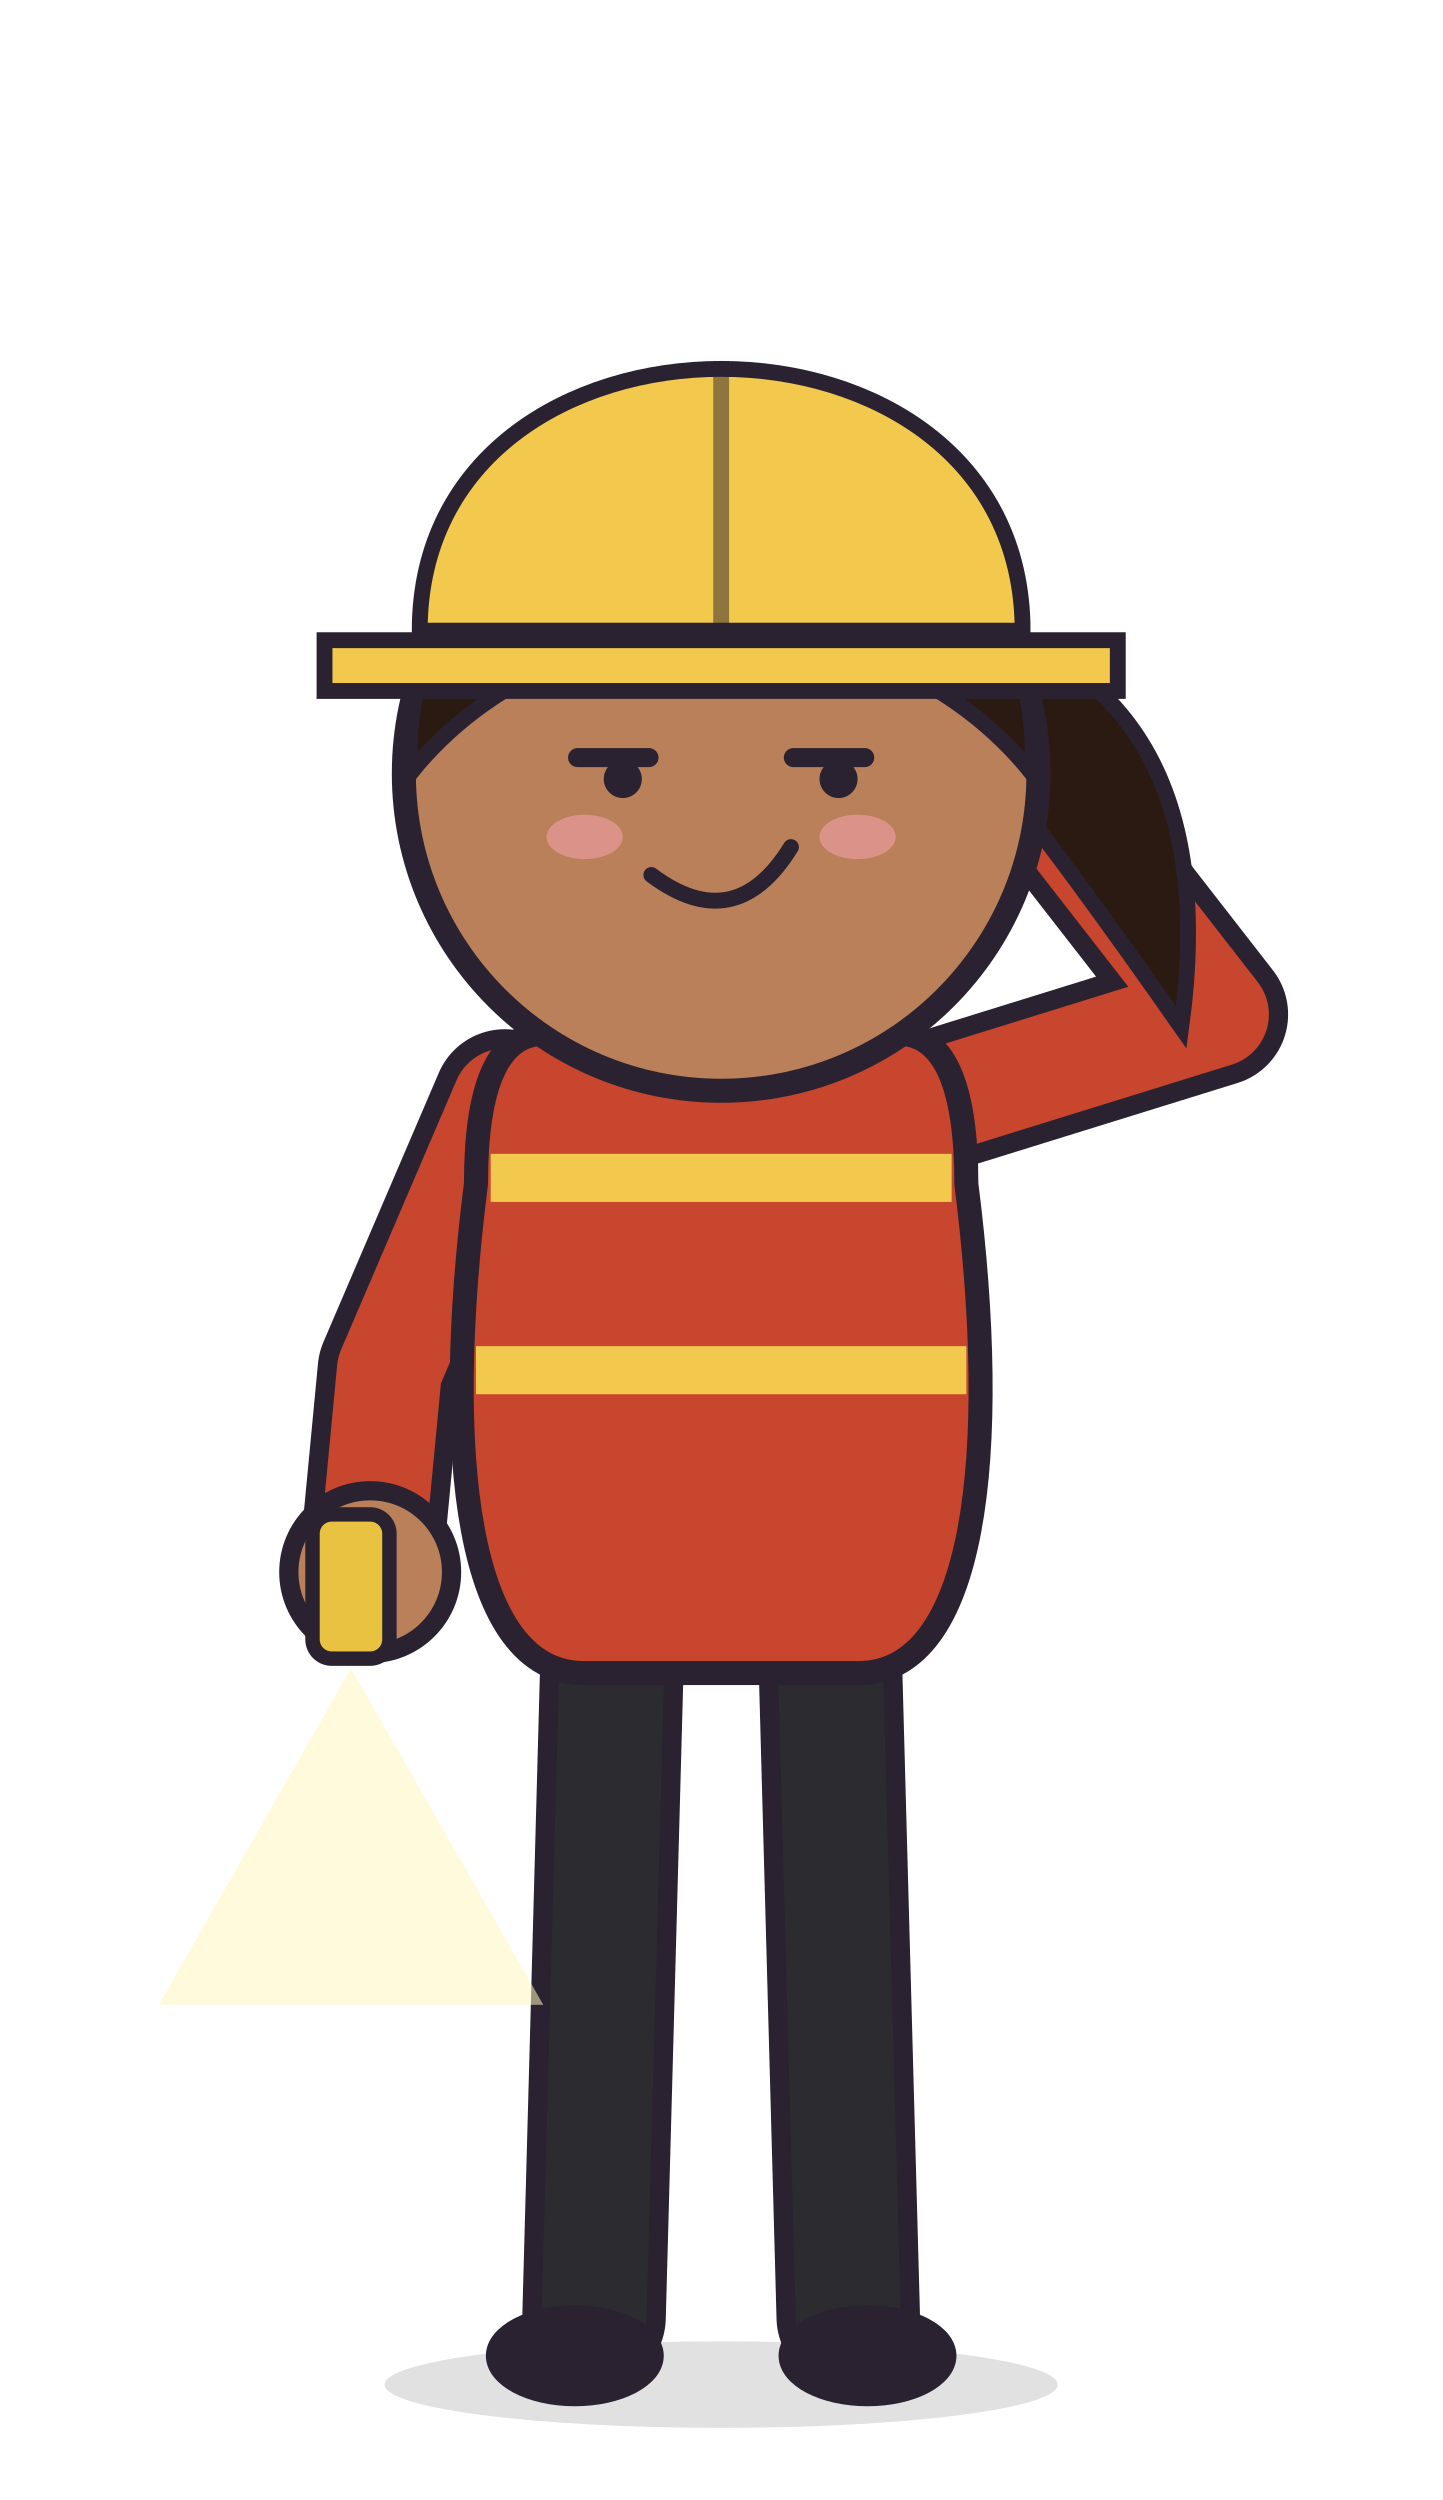
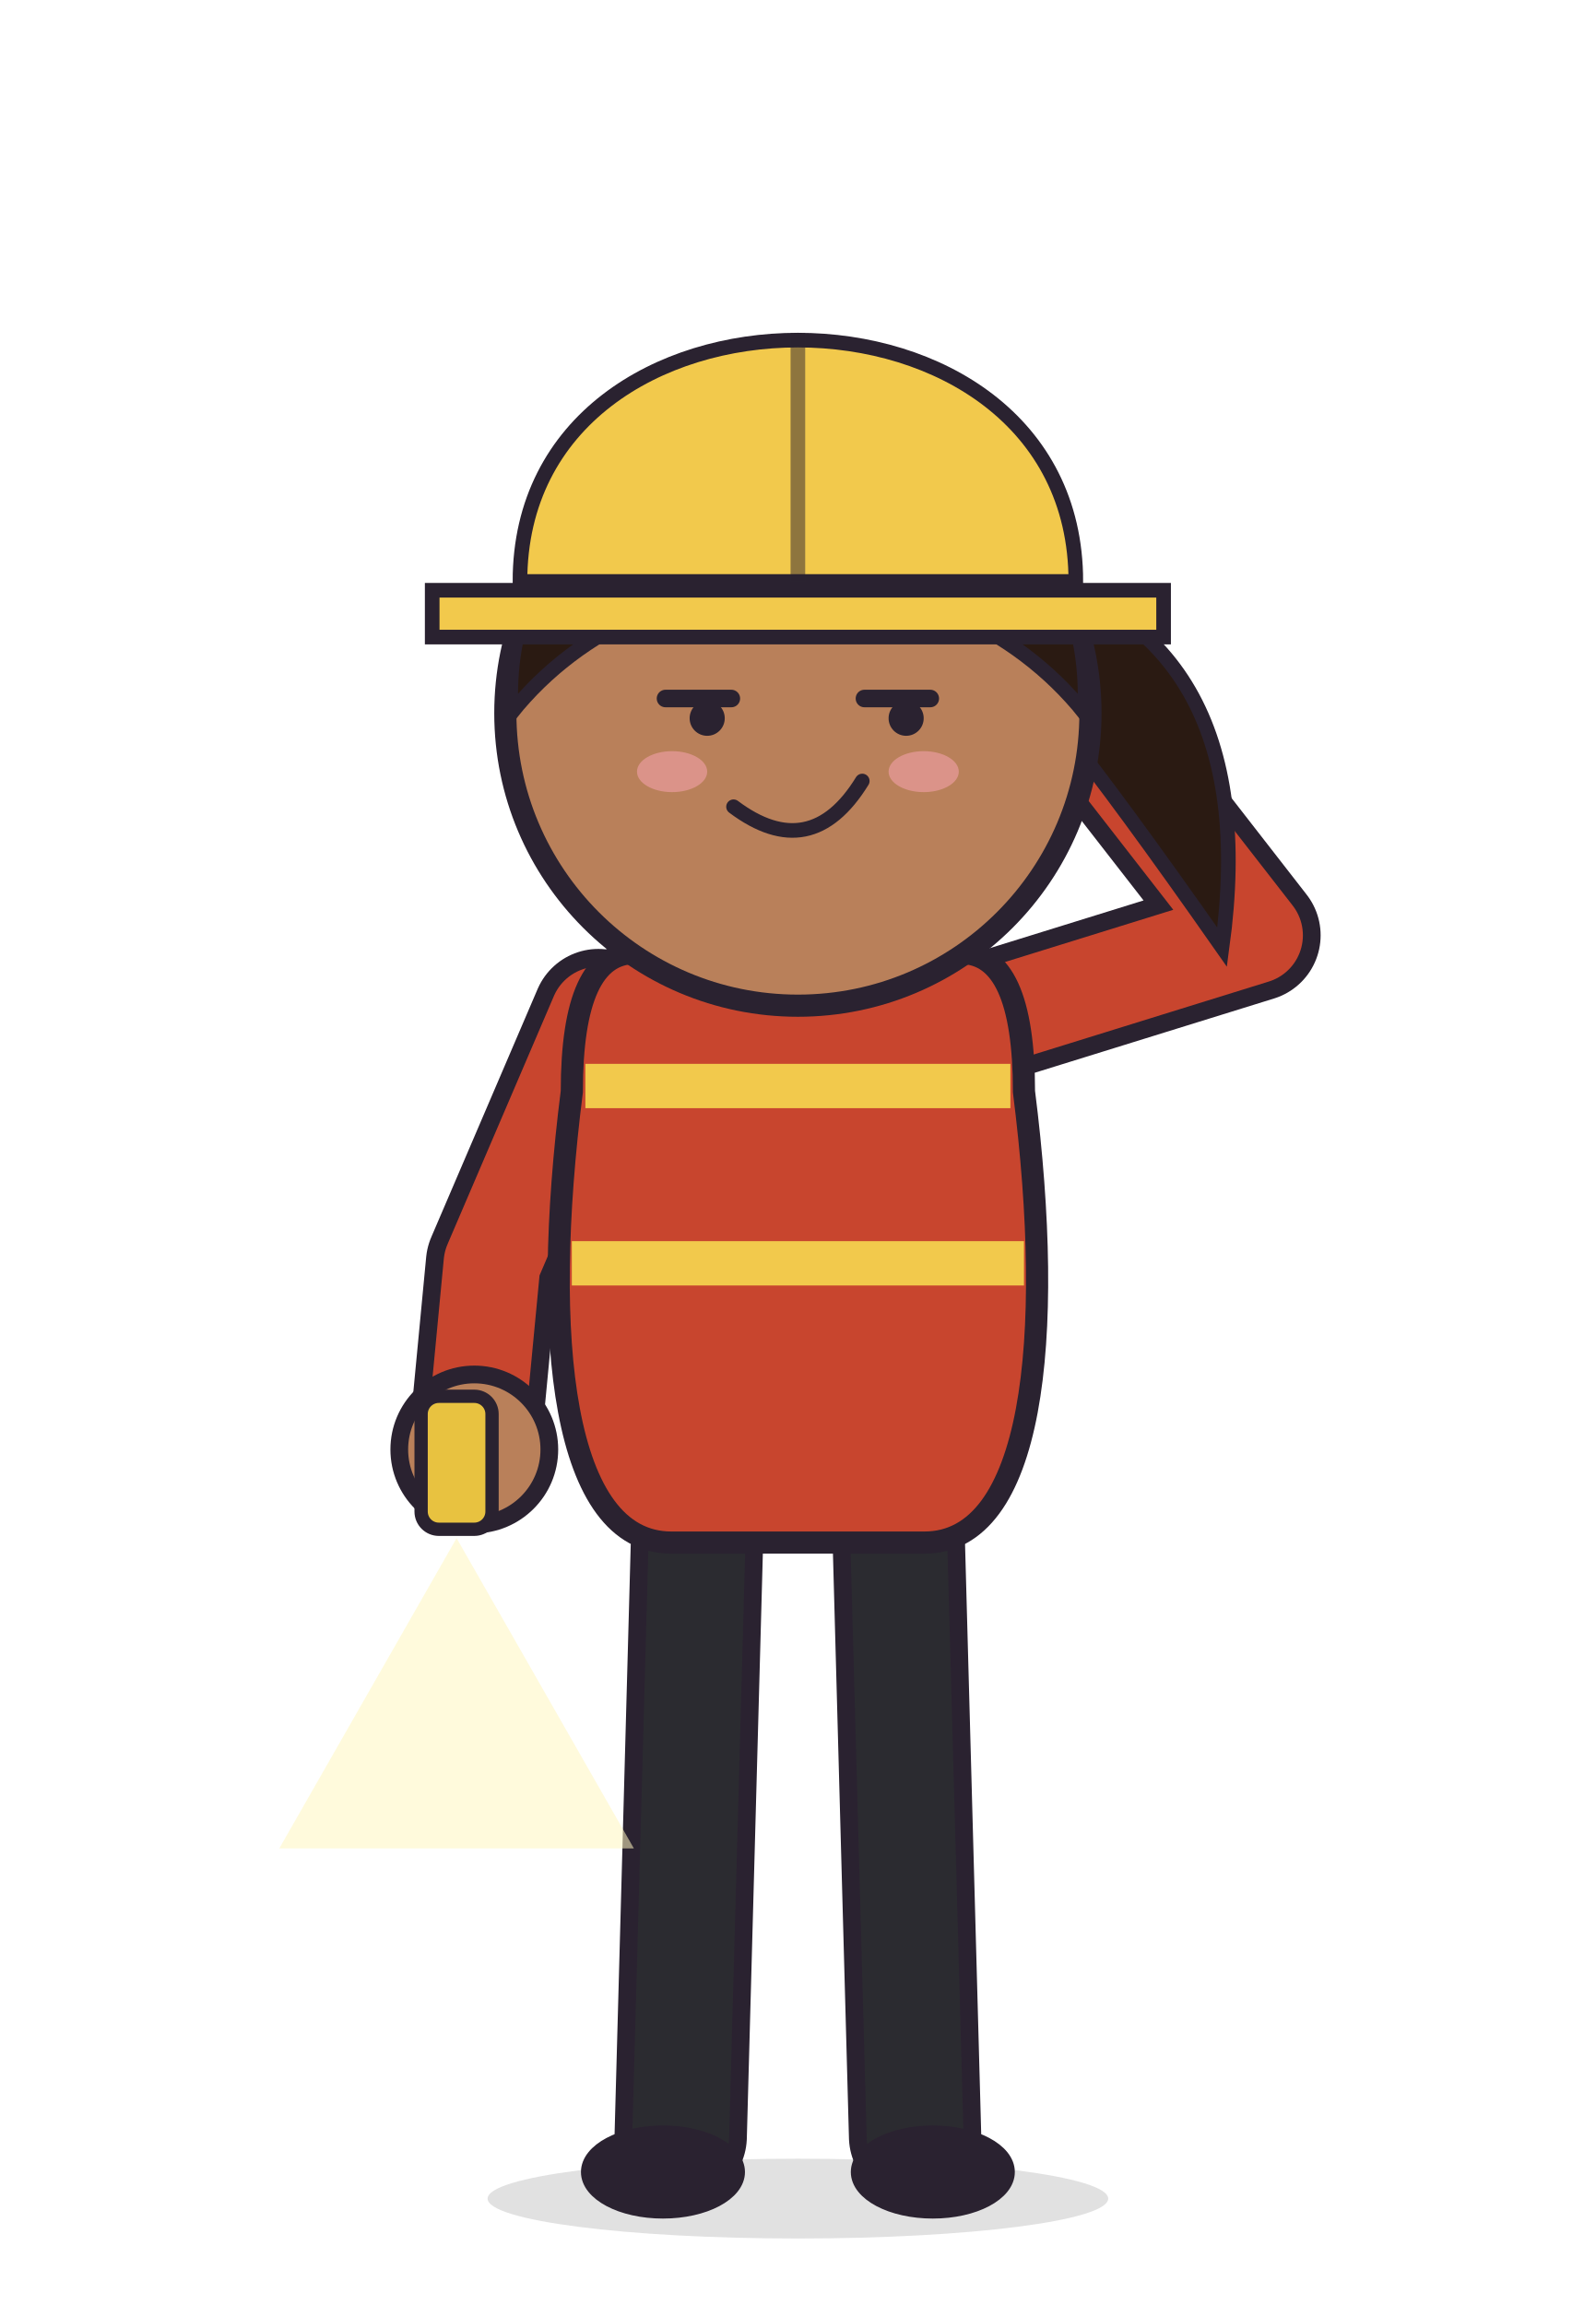
- <svg xmlns="http://www.w3.org/2000/svg" viewBox="0 0 300 520" width="300" height="520">
-   <ellipse cx="150" cy="496" rx="70" ry="9" fill="#000" opacity="0.12" />
-   <path d="M127.56 336 L123.56 482 M172.44 336 L176.44 482" stroke="#2a2230" stroke-width="29.85" stroke-linecap="round" stroke-linejoin="round" fill="none" />
-   <path d="M127.56 336 L123.56 482 M172.44 336 L176.44 482" stroke="#2b2b30" stroke-width="21.85" stroke-linecap="round" stroke-linejoin="round" fill="none" />
-   <ellipse cx="119.56" cy="490" rx="17" ry="9" fill="#2a2230" stroke="#2a2230" stroke-width="3" />
-   <ellipse cx="180.44" cy="490" rx="17" ry="9" fill="#2a2230" stroke="#2a2230" stroke-width="3" />
-   <path d="M105 229 L81 285 L77 327" stroke="#2a2230" stroke-width="29.85" stroke-linecap="round" stroke-linejoin="round" fill="none" />
-   <path d="M105 229 L81 285 L77 327" stroke="#c8452e" stroke-width="21.85" stroke-linecap="round" stroke-linejoin="round" fill="none" />
-   <path d="M195 229 L253 211 L190.92 131.18" stroke="#2a2230" stroke-width="29.85" stroke-linecap="round" stroke-linejoin="round" fill="none" />
-   <path d="M195 229 L253 211 L190.92 131.18" stroke="#c8452e" stroke-width="21.85" stroke-linecap="round" stroke-linejoin="round" fill="none" />
-   <circle cx="77" cy="327" r="16.925" fill="#b9805a" stroke="#2a2230" stroke-width="4" />
-   <circle cx="190.92" cy="131.18" r="16.925" fill="#b9805a" stroke="#2a2230" stroke-width="4" />
-   <path d="M113.28 215 Q99 215 99 246.25 C91.86 302.5 96.96 348 121.44 348 H178.56 C203.04 348 208.14 302.5 201 246.25 Q201 215 186.72 215 z" fill="#c8452e" stroke="#2a2230" stroke-width="5" />
-   <path d="M102.06 245 h95.88 M99 285 h102" stroke="#f2c94c" stroke-width="10" />
-   <rect x="65" y="315" width="16" height="30" rx="4" fill="#e8c240" stroke="#2a2230" stroke-width="3" />
-   <path d="M73 347 l-40 70 h80 z" fill="#fff6c0" opacity="0.55" />
-   <path d="M196.2 127.88 q59.4 13.2 49.5 85.8 q-23.1 -33 -36.3 -49.5 z" fill="#2a1a12" stroke="#2a2230" stroke-width="3.3" />
-   <circle cx="150" cy="160.88" r="66" fill="#b9805a" stroke="#2a2230" stroke-width="5" />
-   <path d="M85.32 160.88 C80.7 78.38, 219.3 78.38, 214.68 160.88 C183 121.28, 117 121.28, 85.32 160.88 z" fill="#2a1a12" stroke="#2a2230" stroke-width="3.3" />
-   <path d="M87.3 131.18 C87.3 58.58, 212.7 58.58, 212.7 131.18 z" fill="#f2c94c" stroke="#2a2230" stroke-width="3.3" />
-   <path d="M67.5 133.16 h165 v10.56 h-165 z" fill="#f2c94c" stroke="#2a2230" stroke-width="3.3" />
-   <path d="M150 75.08 v56.1" stroke="#2a2230" stroke-width="3.3" opacity="0.5" />
-   <path d="M120.135 157.58 h14.85 M165.015 157.58 h14.85" stroke="#2a2230" stroke-width="3.96" stroke-linecap="round" />
-   <circle cx="129.54" cy="162.035" r="3.96" fill="#2a2230" />
-   <circle cx="174.42" cy="162.035" r="3.96" fill="#2a2230" />
-   <path d="M135.48 182 q17.424 13.068 29.04 -5.808" stroke="#2a2230" stroke-width="3.3" fill="none" stroke-linecap="round" />
-   <ellipse cx="121.62" cy="174.08" rx="7.92" ry="4.62" fill="#f2a0a8" opacity="0.6" />
-   <ellipse cx="178.38" cy="174.08" rx="7.92" ry="4.62" fill="#f2a0a8" opacity="0.6" />
+ <svg xmlns="http://www.w3.org/2000/svg" viewBox="0 0 360 520" width="360" height="520">
+   <ellipse cx="180" cy="496" rx="70" ry="9" fill="#000" opacity="0.12" />
+   <path d="M157.56 336 L153.56 482 M202.44 336 L206.44 482" stroke="#2a2230" stroke-width="29.85" stroke-linecap="round" stroke-linejoin="round" fill="none" />
+   <path d="M157.56 336 L153.56 482 M202.44 336 L206.44 482" stroke="#2b2b30" stroke-width="21.85" stroke-linecap="round" stroke-linejoin="round" fill="none" />
+   <ellipse cx="149.56" cy="490" rx="17" ry="9" fill="#2a2230" stroke="#2a2230" stroke-width="3" />
+   <ellipse cx="210.44" cy="490" rx="17" ry="9" fill="#2a2230" stroke="#2a2230" stroke-width="3" />
+   <path d="M135 229 L111 285 L107 327" stroke="#2a2230" stroke-width="29.85" stroke-linecap="round" stroke-linejoin="round" fill="none" />
+   <path d="M135 229 L111 285 L107 327" stroke="#c8452e" stroke-width="21.85" stroke-linecap="round" stroke-linejoin="round" fill="none" />
+   <path d="M225 229 L283 211 L220.92 131.18" stroke="#2a2230" stroke-width="29.85" stroke-linecap="round" stroke-linejoin="round" fill="none" />
+   <path d="M225 229 L283 211 L220.92 131.18" stroke="#c8452e" stroke-width="21.85" stroke-linecap="round" stroke-linejoin="round" fill="none" />
+   <circle cx="107" cy="327" r="16.925" fill="#b9805a" stroke="#2a2230" stroke-width="4" />
+   <circle cx="220.92" cy="131.18" r="16.925" fill="#b9805a" stroke="#2a2230" stroke-width="4" />
+   <clipPath id="t2">
+     <path d="M143.28 215 Q129 215 129 246.25 C121.86 302.5 126.96 348 151.44 348 H208.56 C233.04 348 238.14 302.5 231 246.25 Q231 215 216.72 215 z" />
+   </clipPath>
+   <path d="M143.28 215 Q129 215 129 246.25 C121.86 302.5 126.96 348 151.44 348 H208.56 C233.04 348 238.14 302.5 231 246.25 Q231 215 216.72 215 z" fill="#c8452e" />
+   <g clip-path="url(#t2)" />
+   <path d="M143.28 215 Q129 215 129 246.25 C121.86 302.5 126.96 348 151.44 348 H208.56 C233.04 348 238.14 302.5 231 246.25 Q231 215 216.72 215 z" fill="none" stroke="#2a2230" stroke-width="5" />
+   <path d="M132.06 245 h95.88 M129 285 h102" stroke="#f2c94c" stroke-width="10" />
+   <rect x="95" y="315" width="16" height="30" rx="4" fill="#e8c240" stroke="#2a2230" stroke-width="3" />
+   <path d="M103 347 l-40 70 h80 z" fill="#fff6c0" opacity="0.55" />
+   <path d="M226.2 127.88 q59.4 13.2 49.5 85.8 q-23.1 -33 -36.3 -49.5 z" fill="#2a1a12" stroke="#2a2230" stroke-width="3.3" />
+   <circle cx="180" cy="160.88" r="66" fill="#b9805a" stroke="#2a2230" stroke-width="5" />
+   <path d="M115.32 160.88 C110.7 78.38, 249.3 78.38, 244.68 160.88 C213 121.28, 147 121.28, 115.32 160.88 z" fill="#2a1a12" stroke="#2a2230" stroke-width="3.3" />
+   <path d="M117.3 131.18 C117.3 58.58, 242.7 58.58, 242.7 131.18 z" fill="#f2c94c" stroke="#2a2230" stroke-width="3.3" />
+   <path d="M97.5 133.16 h165 v10.56 h-165 z" fill="#f2c94c" stroke="#2a2230" stroke-width="3.3" />
+   <path d="M180 75.08 v56.1" stroke="#2a2230" stroke-width="3.3" opacity="0.5" />
+   <path d="M150.135 157.58 h14.85 M195.015 157.58 h14.85" stroke="#2a2230" stroke-width="3.96" stroke-linecap="round" />
+   <circle cx="159.54" cy="162.035" r="3.96" fill="#2a2230" />
+   <circle cx="204.42" cy="162.035" r="3.96" fill="#2a2230" />
+   <path d="M165.48 182 q17.424 13.068 29.04 -5.808" stroke="#2a2230" stroke-width="3.3" fill="none" stroke-linecap="round" />
+   <ellipse cx="151.62" cy="174.08" rx="7.92" ry="4.62" fill="#f2a0a8" opacity="0.6" />
+   <ellipse cx="208.38" cy="174.08" rx="7.92" ry="4.62" fill="#f2a0a8" opacity="0.6" />
</svg>
